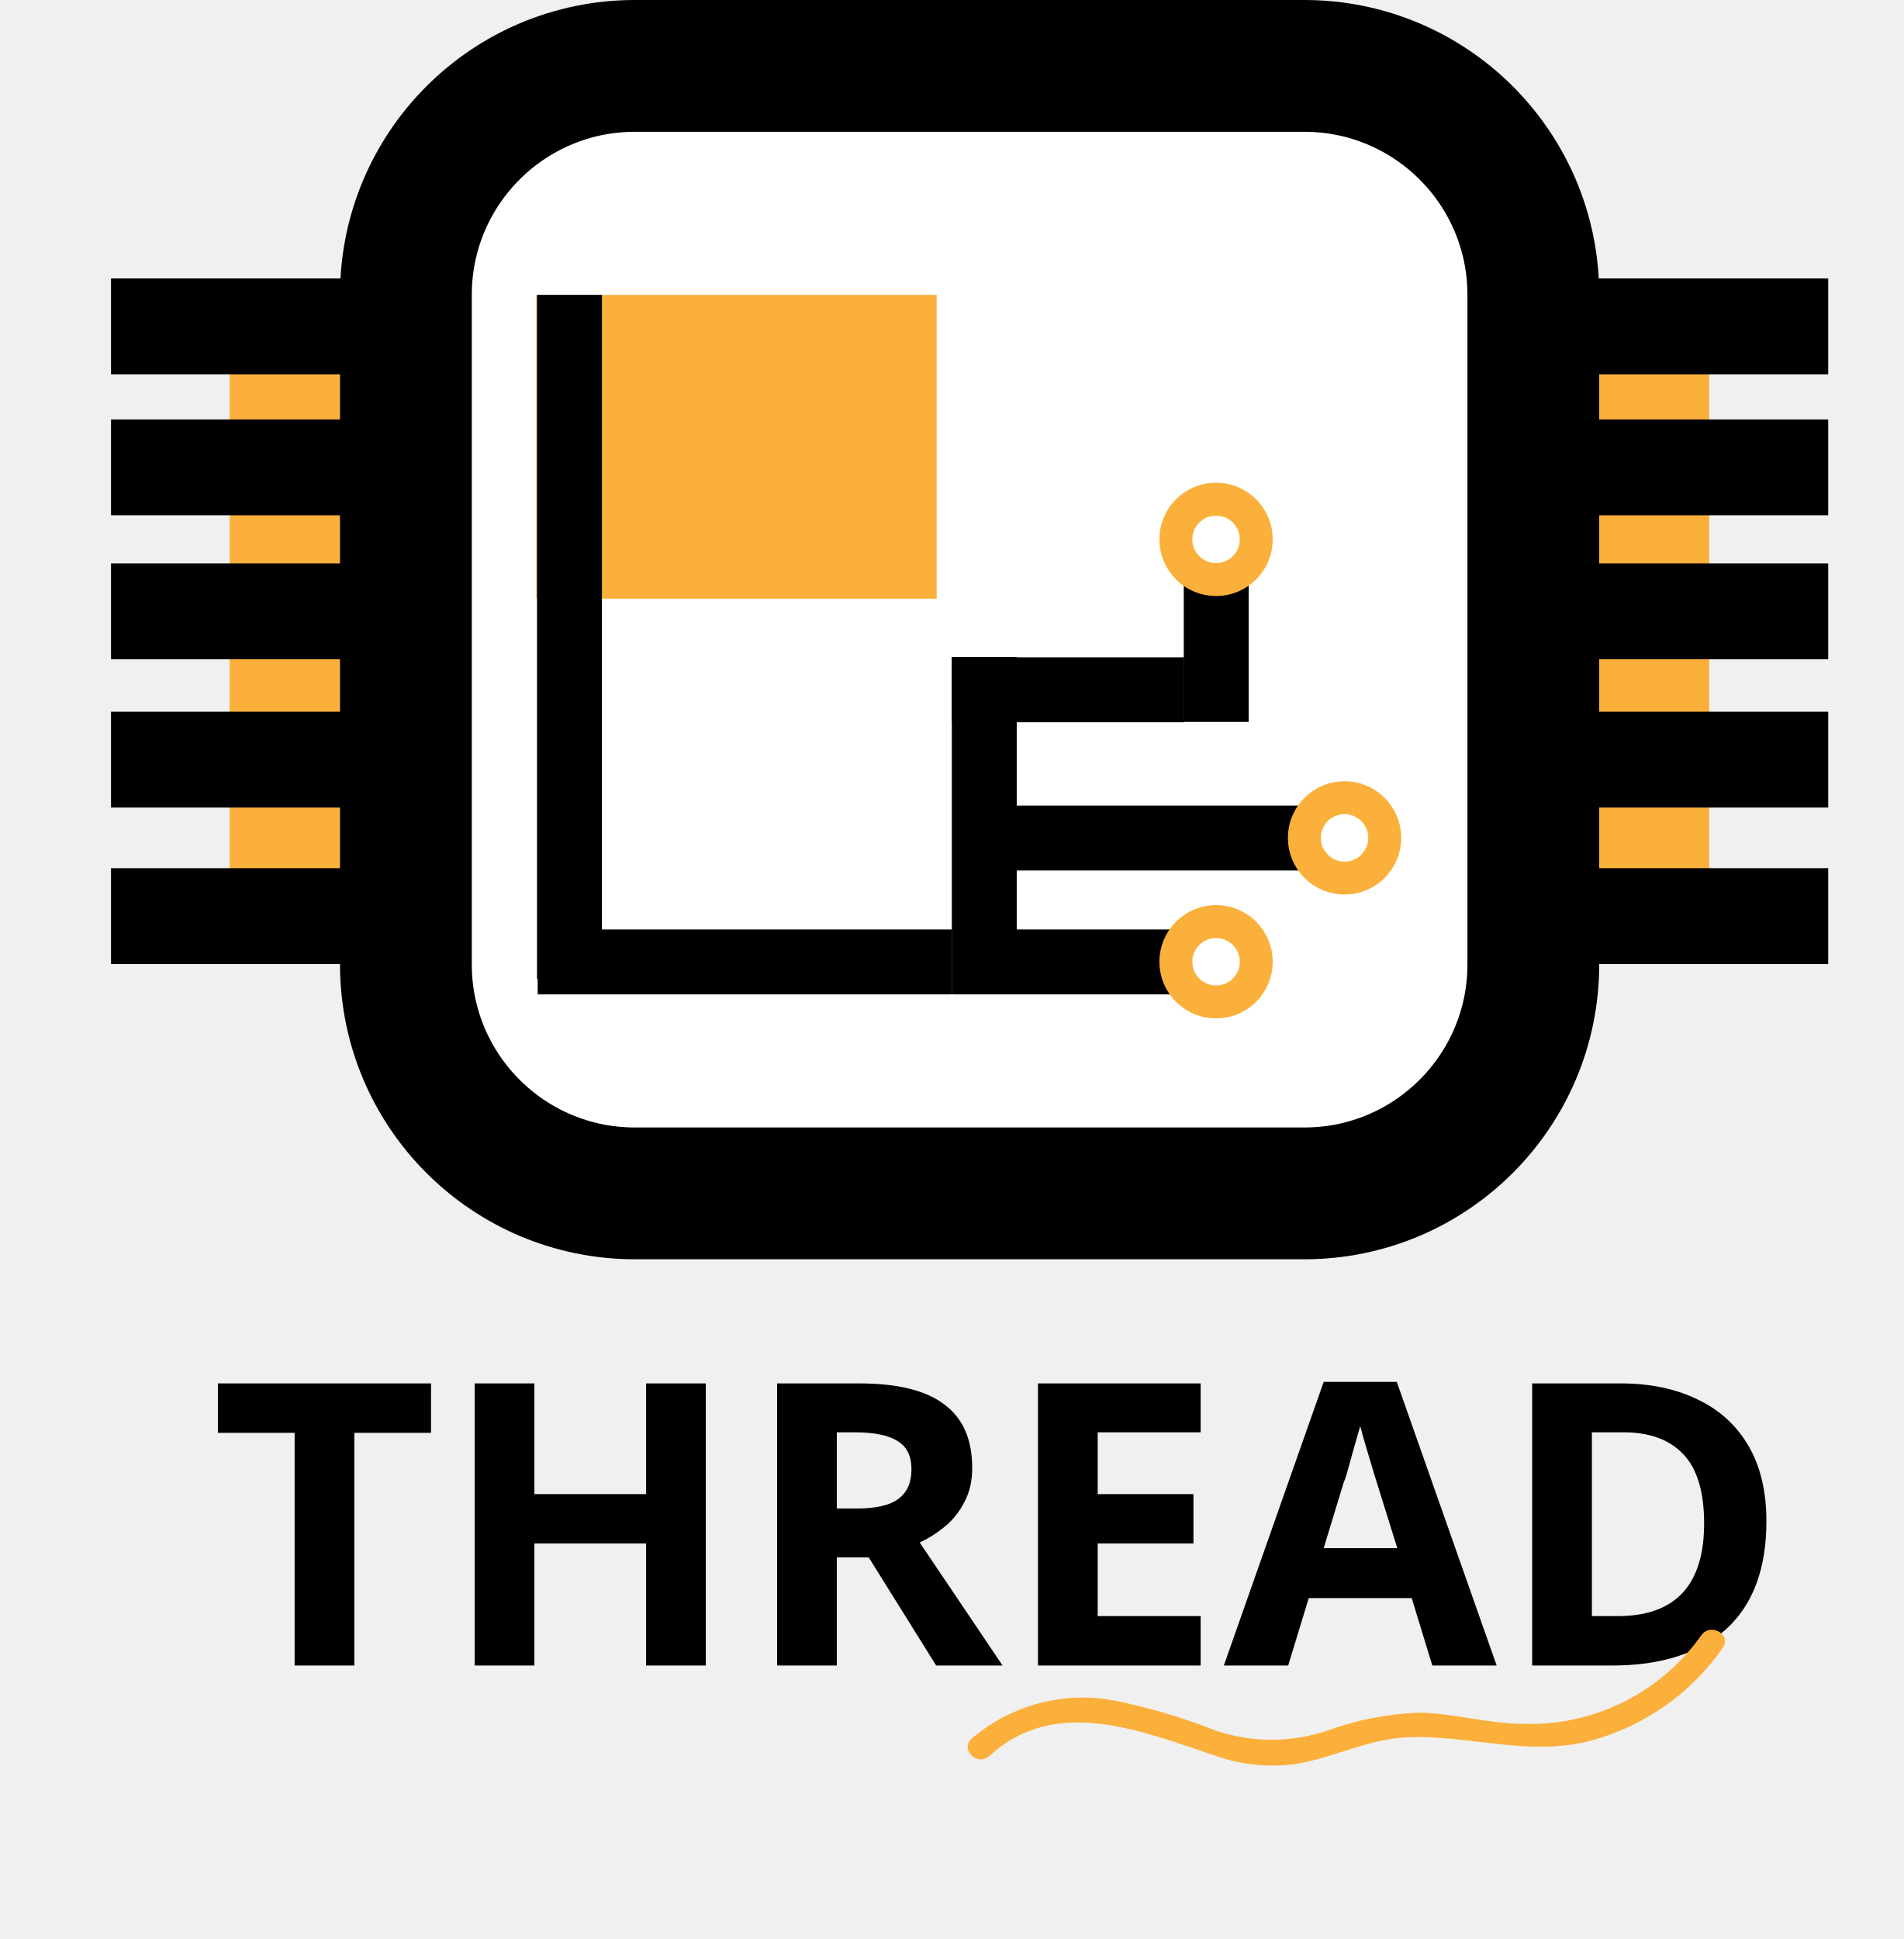
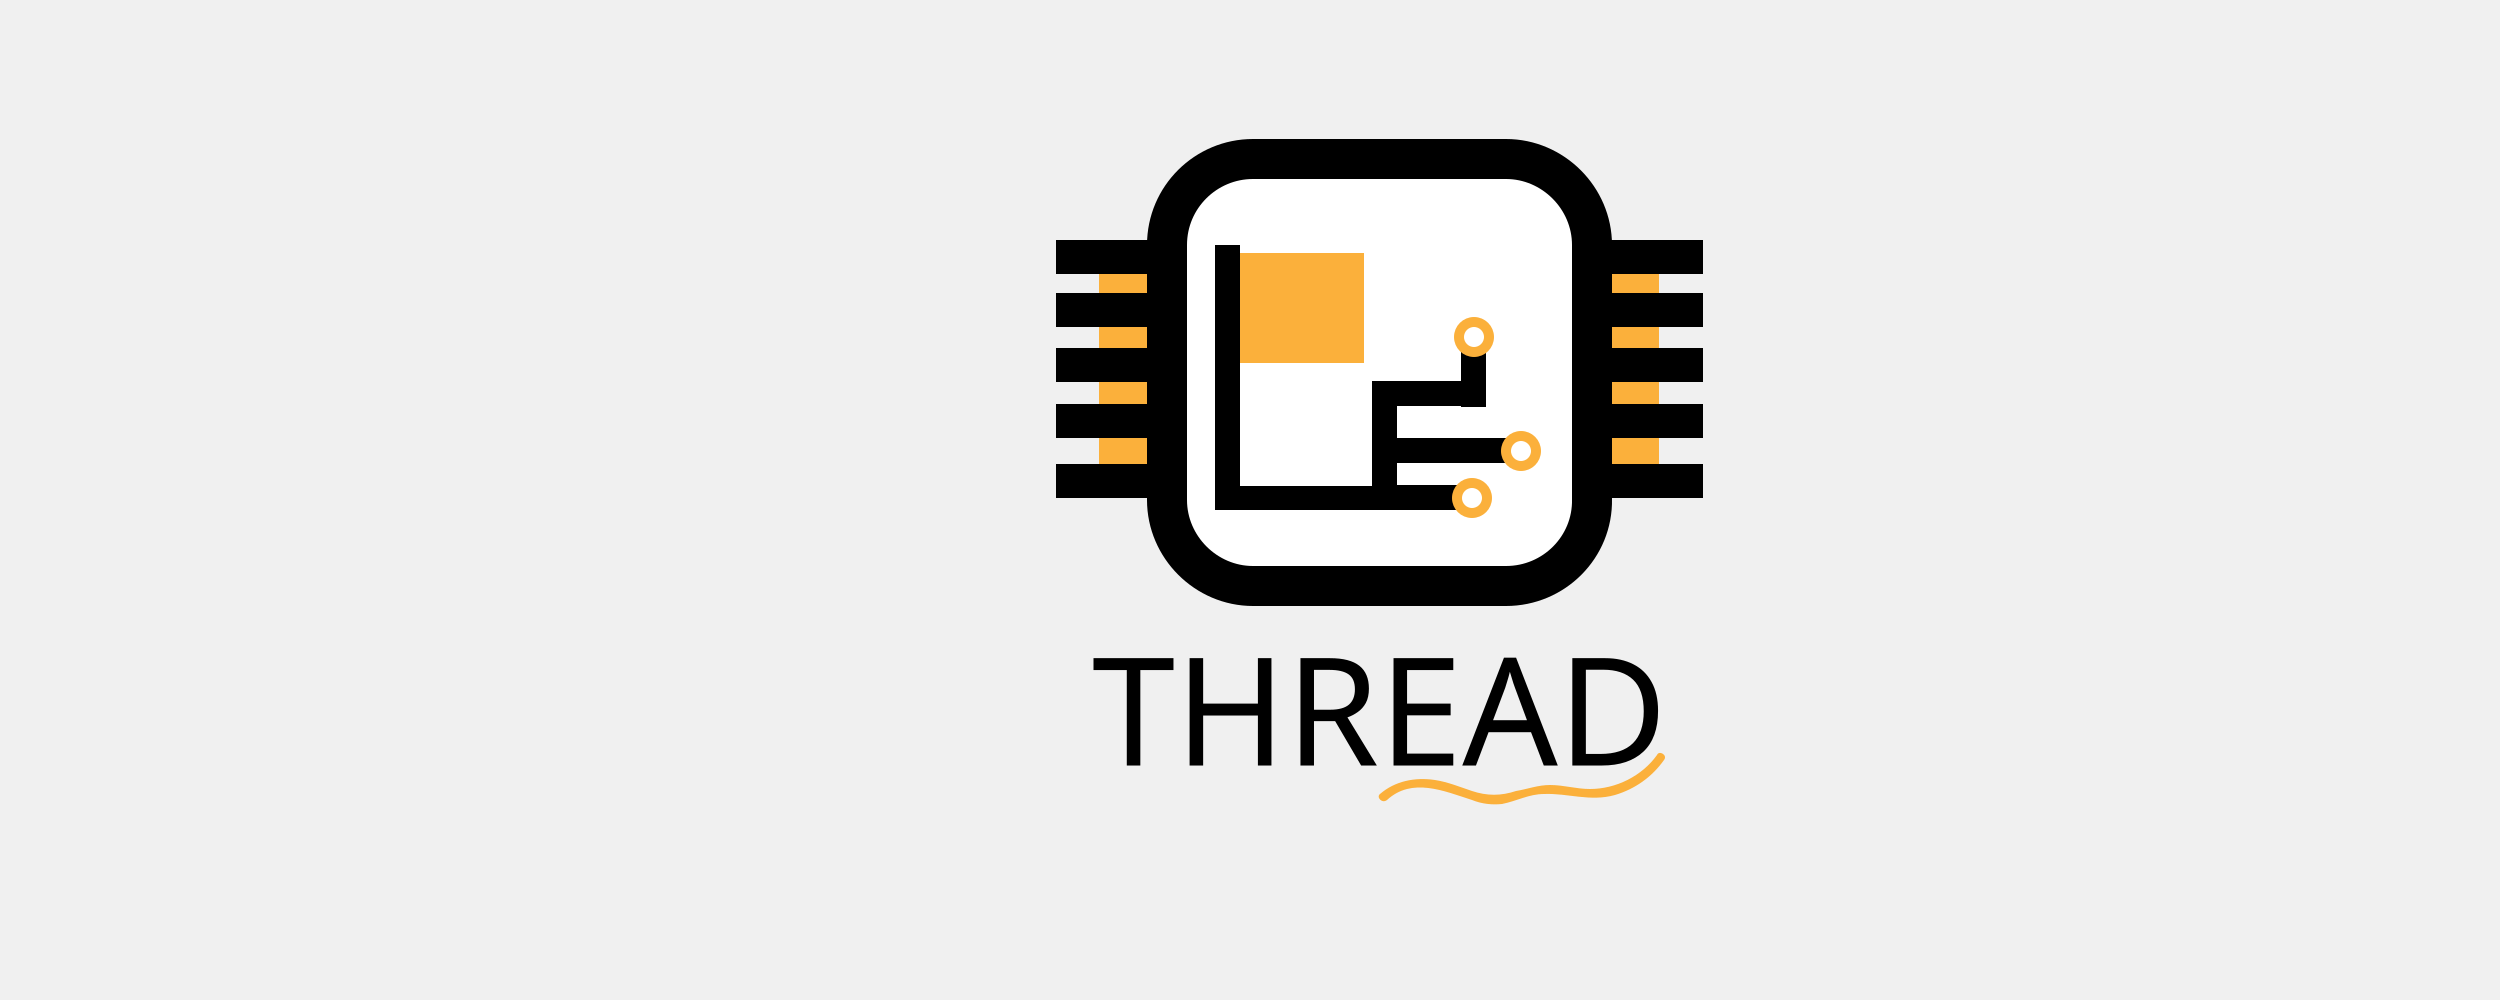
- <svg xmlns="http://www.w3.org/2000/svg" id="Layer_1" data-name="Layer 1" viewBox="0 0 57.78 58.85">
-   <defs>
-     <style>
-       .cls-1, .cls-4 {
-         fill: #fbb03b;
-       }
- 
-       .cls-2, .cls-3 {
-         stroke: #000;
-       }
- 
-       .cls-2, .cls-3, .cls-4, .cls-5 {
-         stroke-miterlimit: 10;
-       }
- 
-       .cls-3 {
-         fill: #fff;
-         stroke-width: 4px;
-       }
- 
-       .cls-4, .cls-5 {
-         stroke: #fbb03b;
-       }
- 
-       .cls-4 {
-         stroke-width: 2px;
-       }
- 
-       .cls-5 {
-         fill: none;
-       }
- 
-       .cls-6 {
-         font-size: 12px;
-         font-family: AkagiPro-Fat, Akagi Pro;
-         font-weight: 900;
-       }
-     </style>
-   </defs>
-   <rect class="cls-1" x="6.97" y="11.14" width="44.91" height="18.05" />
-   <rect class="cls-2" x="3.87" y="8.95" width="51.12" height="1.91" />
-   <rect class="cls-2" x="3.87" y="13.23" width="51.12" height="1.91" />
-   <rect class="cls-2" x="3.87" y="17.6" width="51.12" height="1.91" />
-   <rect class="cls-2" x="3.87" y="22.1" width="51.12" height="1.91" />
-   <rect class="cls-2" x="3.87" y="26.85" width="51.12" height="1.91" />
-   <rect class="cls-3" x="12.32" y="2" width="34.22" height="34.22" rx="6.95" />
-   <rect class="cls-4" x="17.28" y="9.95" width="10.15" height="7.22" />
-   <rect x="16.3" y="8.95" width="1.97" height="20.76" />
-   <rect x="122.85" y="51.02" width="1.97" height="12.57" transform="translate(-34.7 153.03) rotate(-90)" />
-   <rect x="28.89" y="19.94" width="1.97" height="10.23" />
-   <rect x="132.66" y="45.51" width="1.97" height="7.05" transform="translate(-16.62 154.58) rotate(-90)" />
-   <rect x="135.18" y="48.89" width="1.97" height="9.31" transform="translate(-18.61 161.6) rotate(-90)" />
-   <rect x="132.66" y="53.78" width="1.97" height="7.05" transform="translate(-24.88 162.84) rotate(-90)" />
-   <rect x="35.93" y="17.65" width="1.97" height="4.26" />
-   <circle class="cls-5" cx="36.91" cy="16.37" r="1.22" />
-   <circle class="cls-5" cx="40.81" cy="25.43" r="1.22" />
-   <circle class="cls-5" cx="36.91" cy="29.19" r="1.22" />
-   <text class="cls-6" transform="translate(6.38 50.55)">THREAD</text>
-   <path class="cls-1" d="M131.29,81.38c2-1.81,4.58-.73,6.78,0a5.21,5.21,0,0,0,2.41.28c1.17-.17,2.23-.76,3.43-.82,1.94-.09,3.74.62,5.68.08a7.12,7.12,0,0,0,3.93-2.8c.28-.4-.37-.77-.65-.38a6.36,6.36,0,0,1-5.39,2.69c-1.06,0-2.11-.32-3.18-.34a9.24,9.24,0,0,0-2.74.53,5.29,5.29,0,0,1-3.47,0,17.72,17.72,0,0,0-3-.89,5.19,5.19,0,0,0-4.37,1.15c-.36.32.17.85.53.53Z" transform="translate(-101.23 -28.11)" />
+ <svg xmlns="http://www.w3.org/2000/svg" version="1.1" id="Layer_1" x="0px" y="0px" viewBox="0 0 250 100" style="enable-background:new 0 0 250 100;" xml:space="preserve">
+   <style type="text/css">
+ 	.st0{fill:#FBB03B;}
+ 	.st1{stroke:#000000;stroke-miterlimit:10;}
+ 	.st2{fill:#FFFFFF;stroke:#000000;stroke-width:4;stroke-miterlimit:10;}
+ 	.st3{fill:#FBB03B;stroke:#FBB03B;stroke-width:2;stroke-miterlimit:10;}
+ 	.st4{fill:none;stroke:#FBB03B;stroke-miterlimit:10;}
+ 	.st5{fill:none;}
+ 	.st6{font-family:'AkagiPro-Fat';}
+ 	.st7{font-size:15.026px;}
+ </style>
+   <rect x="109.9" y="27.3" class="st0" width="56" height="22.5" />
+   <rect x="106.1" y="24.5" class="st1" width="63.7" height="2.4" />
+   <rect x="106.1" y="29.8" class="st1" width="63.7" height="2.4" />
+   <rect x="106.1" y="35.3" class="st1" width="63.7" height="2.4" />
+   <rect x="106.1" y="40.9" class="st1" width="63.7" height="2.4" />
+   <rect x="106.1" y="46.9" class="st1" width="63.7" height="2.4" />
+   <path class="st2" d="M150.6,58.6h-25.3c-4.7,0-8.6-3.9-8.6-8.6V24.5c0-4.8,3.9-8.6,8.6-8.6h25.3c4.7,0,8.6,3.9,8.6,8.6v25.4  C159.3,54.7,155.4,58.6,150.6,58.6z" />
+   <rect x="122.8" y="26.3" class="st3" width="12.6" height="9" />
+   <rect x="121.5" y="24.5" width="2.5" height="26" />
+   <rect x="121.5" y="48.6" width="16.1" height="2.4" />
+   <rect x="137.2" y="38.3" width="2.5" height="12.2" />
+   <rect x="137.2" y="38.1" width="8.9" height="2.5" />
+   <rect x="139" y="43.8" width="11.6" height="2.5" />
+   <rect x="137.3" y="48.5" width="8.9" height="2.5" />
+   <rect x="146.1" y="35.2" width="2.5" height="5.5" />
+   <ellipse class="st4" cx="147.4" cy="33.7" rx="1.5" ry="1.5" />
+   <ellipse class="st4" cx="152.1" cy="45.1" rx="1.5" ry="1.5" />
+   <ellipse class="st4" cx="147.2" cy="49.8" rx="1.5" ry="1.5" />
+   <rect x="101.2" y="65.6" class="st5" width="72.1" height="21.4" />
+   <text transform="matrix(0.9957 0 0 1 109.1943 76.5508)" class="st6 st7">THREAD</text>
+   <g>
+     <g>
+       <path class="st0" d="M138.7,80c2.5-2.3,5.7-0.9,8.5,0c1,0.4,2,0.5,3,0.4c1.5-0.3,2.7-1,4.2-1c2.4-0.1,4.6,0.8,7.1,0.1    c2-0.6,3.7-1.8,4.9-3.5c0.4-0.5-0.5-1-0.7-0.5c-1.5,2.1-4.1,3.4-6.7,3.4c-1.4,0-2.6-0.4-4-0.4c-1.2,0-2.2,0.4-3.4,0.6    c-1.5,0.5-2.9,0.5-4.4,0c-1.2-0.4-2.4-0.9-3.7-1.1c-2-0.3-4,0.1-5.5,1.4C137.6,79.7,138.2,80.4,138.7,80L138.7,80z" />
+     </g>
+   </g>
</svg>
